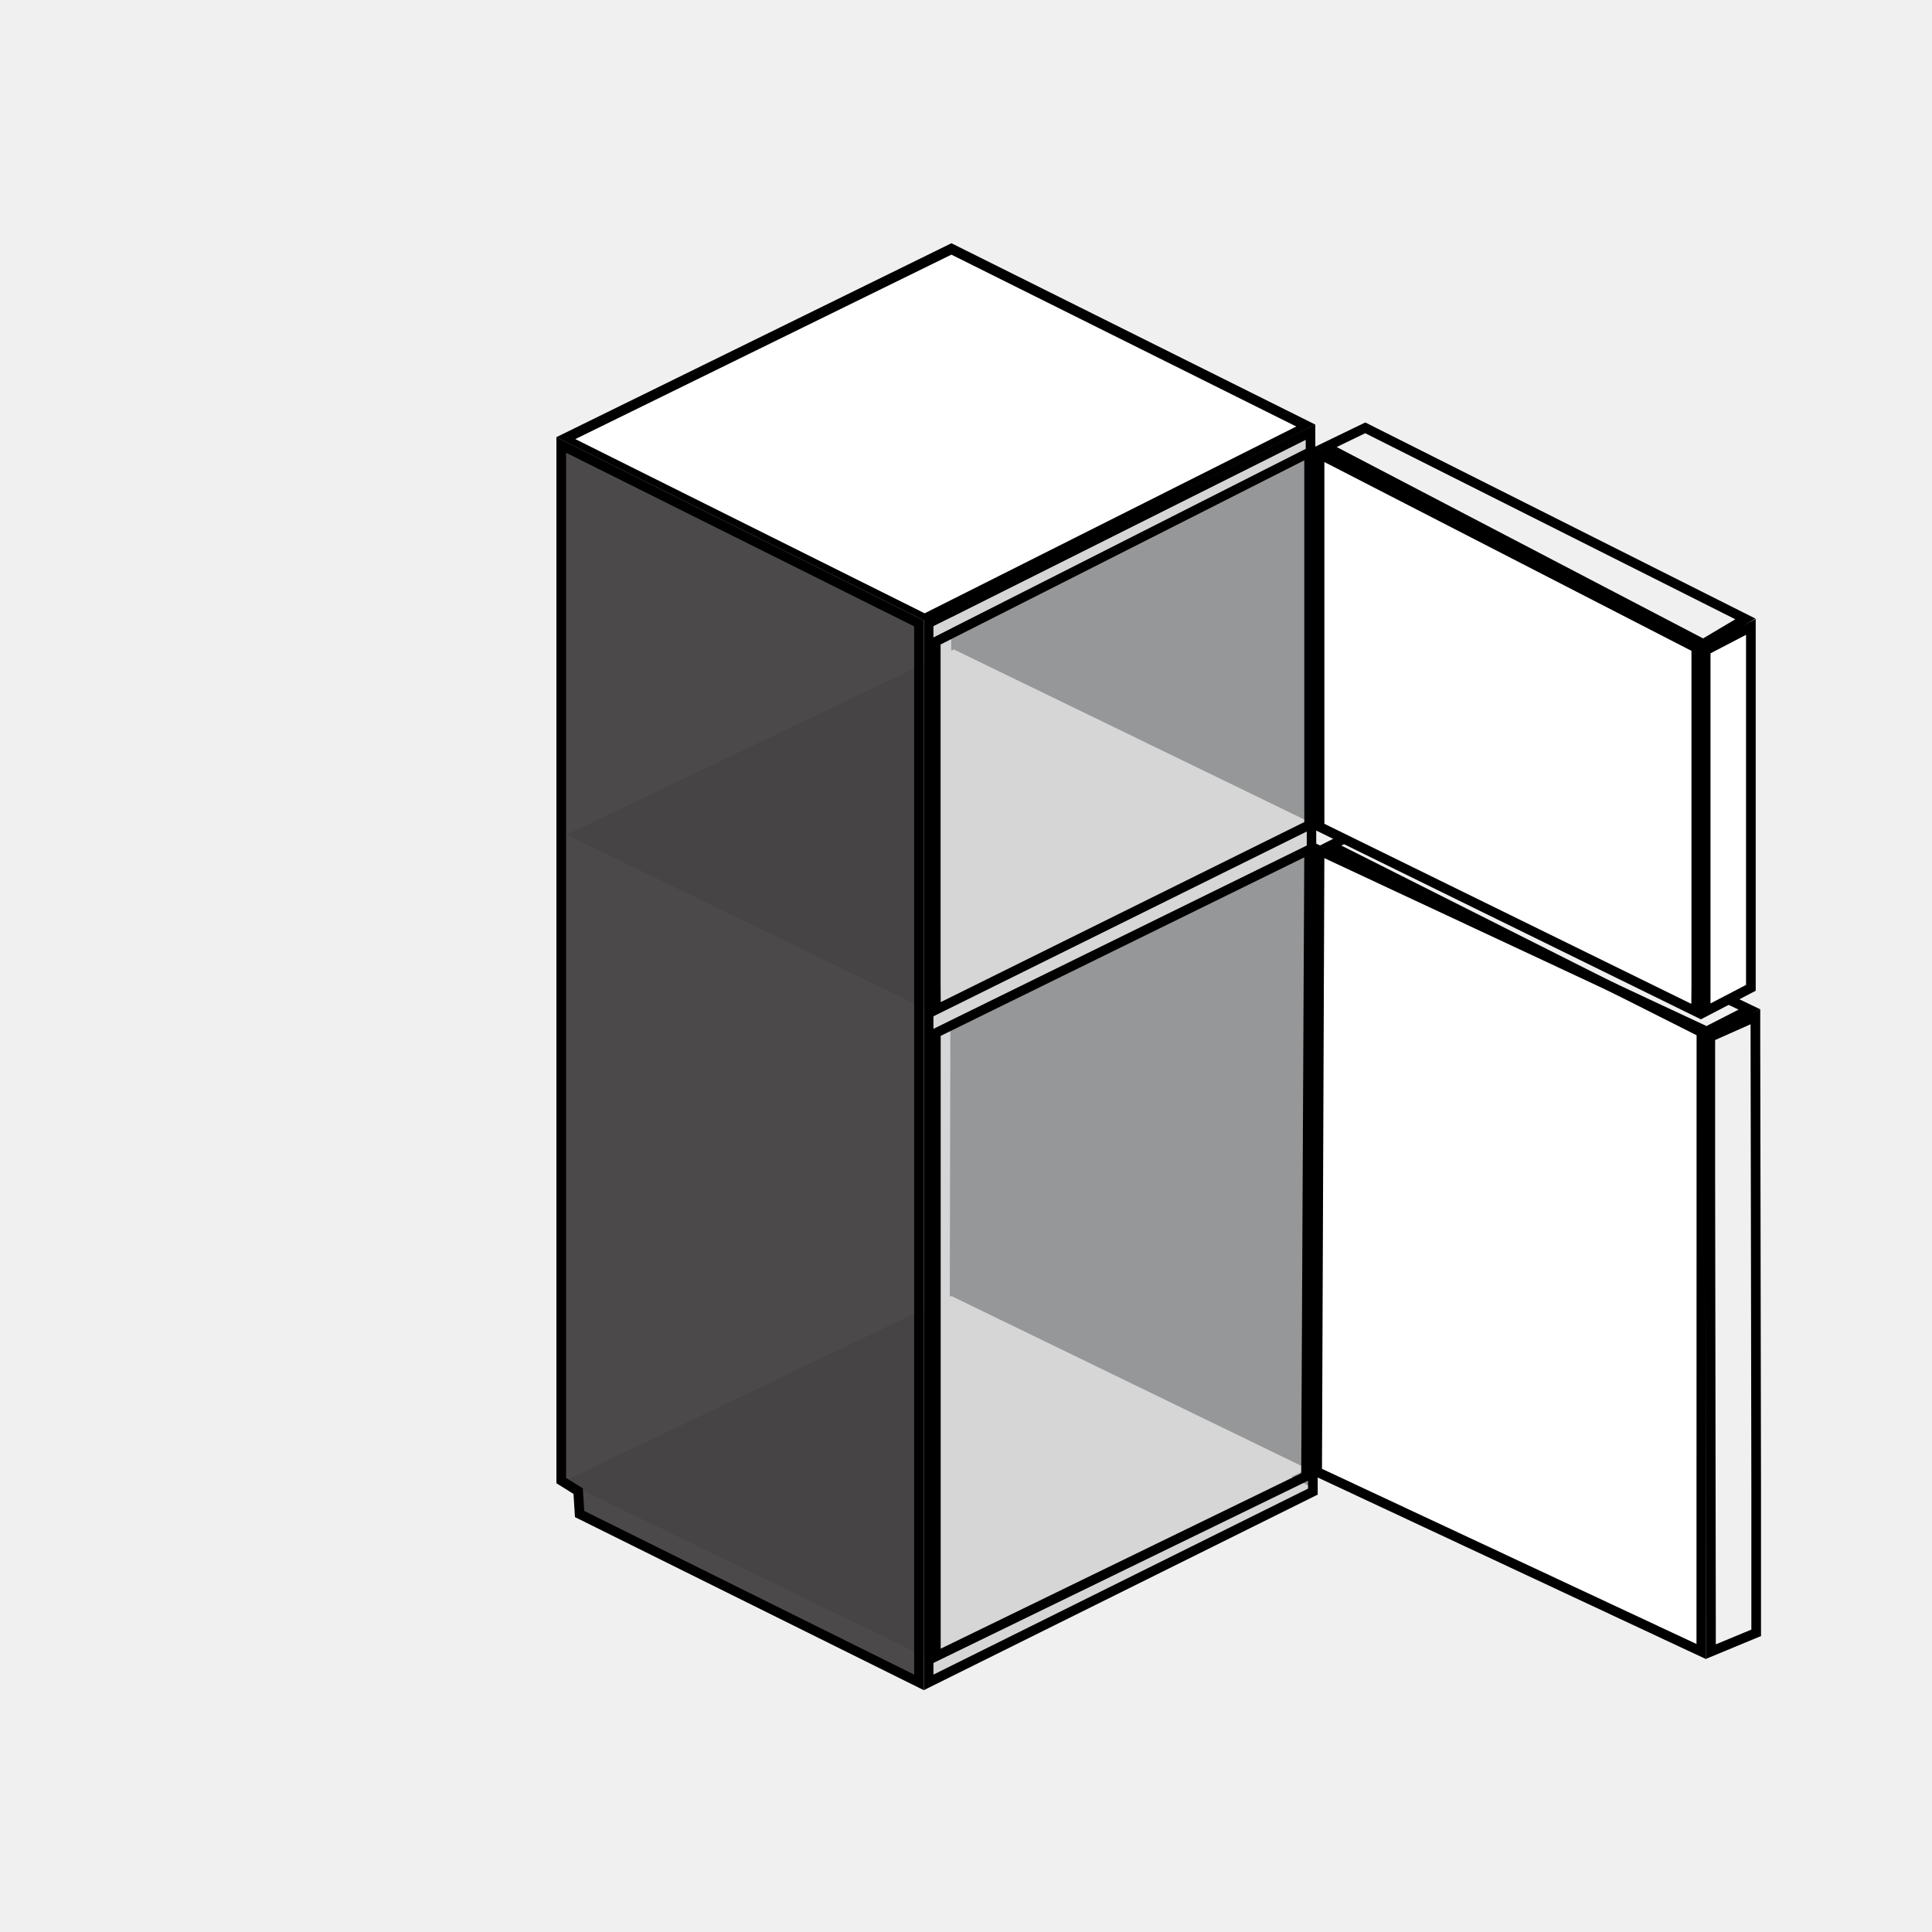
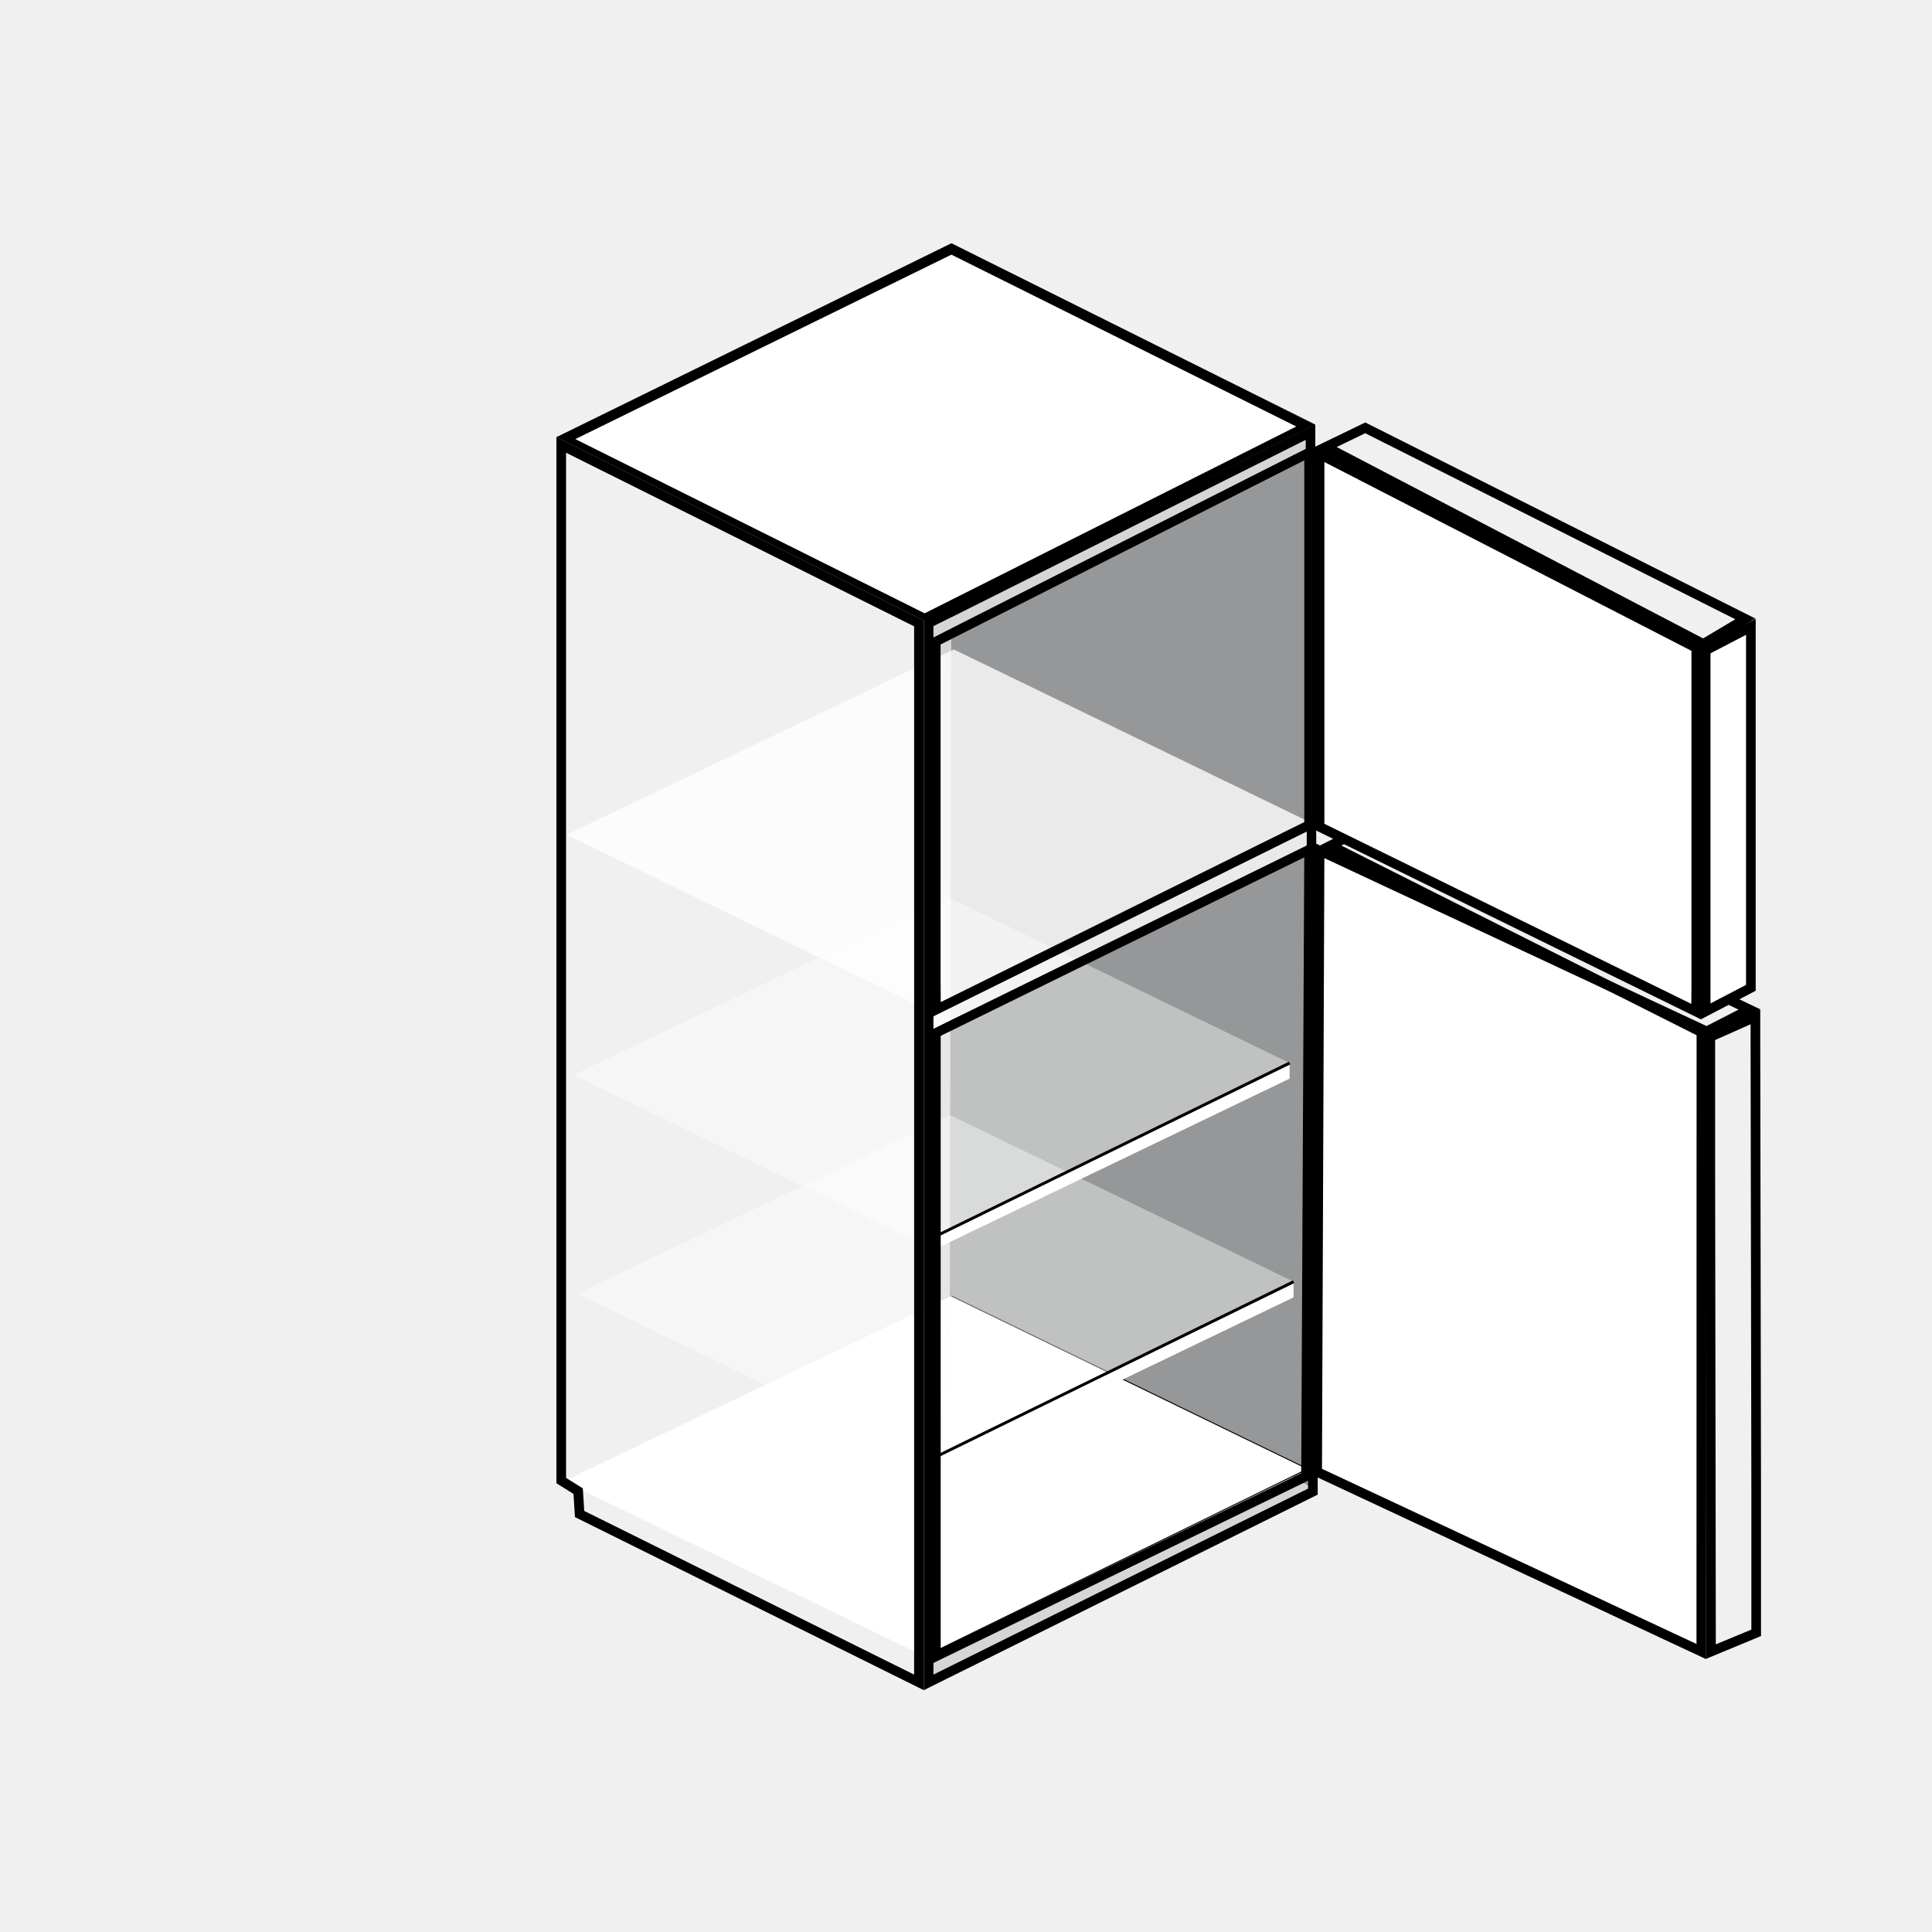
- <svg xmlns="http://www.w3.org/2000/svg" version="1.1" x="0px" y="0px" viewBox="0 0 2000 2000" style="enable-background:new 0 0 2000 2000;" xml:space="preserve">
+ <svg xmlns="http://www.w3.org/2000/svg" version="1.1" id="Layer_1" x="0px" y="0px" viewBox="0 0 2000 2000" style="enable-background:new 0 0 2000 2000;" xml:space="preserve">
  <style type="text/css">
	.st0{display:none;}
	.st1{display:inline;fill:#D6D6D6;}
	.st2{display:inline;}
	.st3{display:inline;fill:#FFFFFF;stroke:#000000;}
	.st4{display:inline;fill:#FFFFFF;stroke:#000000;stroke-width:9;}
	.st5{fill:#D6D6D6;}
	.st6{fill:#969798;}
- 	.st7{fill:#FFFFFF;stroke:#000000;stroke-width:7;stroke-miterlimit:10;}
- 	.st8{fill:none;stroke:#000000;stroke-width:10;stroke-miterlimit:10;}
- 	.st9{opacity:0.8;fill:#231F20;}
- 	.st10{fill:none;stroke:#000000;stroke-width:7;stroke-miterlimit:10;}
- 	.st11{fill:#FFFFFF;stroke:#000000;stroke-width:10;stroke-miterlimit:10;}
+ 	.st7{fill:#FFFFFF;stroke:#000000;stroke-miterlimit:10;}
+ 	.st8{fill:#FFFFFF;}
+ 	.st9{opacity:0.4;fill:#FFFFFF;}
+ 	.st10{fill:#969798;stroke:#000000;stroke-width:3;stroke-miterlimit:10;}
+ 	.st11{fill:#FFFFFF;stroke:#000000;stroke-width:7;stroke-miterlimit:10;}
+ 	.st12{fill:none;stroke:#000000;stroke-width:10;stroke-miterlimit:10;}
+ 	.st13{opacity:0.8;fill:#FFFFFF;}
+ 	.st14{fill:none;stroke:#000000;stroke-width:7;stroke-miterlimit:10;}
+ 	.st15{fill:#FFFFFF;stroke:#000000;stroke-width:10;stroke-miterlimit:10;}
</style>
-   <g id="Layer_1" class="st0">
+   <g id="Layer_1_00000100380022038226514930000002706622211986843046_" class="st0">
    <path class="st1" d="M2310.8,310.2l1,22.7l-70.3,10.2l-2.8,369l13.2,11.7l-14.3,21.6l0.2,642.2c0,0,396.7,199.6,396.7,199.2   s113-30.9,113-30.9l77.8-1105.1c0,0-180.7-131.8-180.5-132C2645,318.7,2310.9,310.9,2310.8,310.2z" />
    <g transform="translate(0,2000) scale(0.1,-0.1)" class="st2">
      <path d="M9750,17500c-18,0-4018-1998-4044-2019c-15-12-16-525-16-5417c0-4930,1-5404,16-5419c9-8,65-39,125-68l109-52v-122    c0-121,0-122,27-141c43-30,3516-1762,3533-1762c8,0,124,54,257,121l242,121l112-56c61-31,123-56,138-56c28,0,4040,2002,4053,2023    c4,6,8,1486,8,3288c0,3108-1,3277-18,3291c-9,8-43,28-75,43c-31,15-59,31-62,35c-2,3,25,21,60,38c35,18,71,39,79,48    c14,14,16,209,16,1918c0,1699-2,1905-15,1916c-26,22-528,270-544,270c-9,0-52-18-96-40s-83-40-87-40s-9,42-10,93l-3,92l-1895,948    C10618,17074,9759,17500,9750,17500z M9750,17366c9,3,3594-1793,3597-1802c1-5-863-442-1922-971l-1925-963l-1800,901    c-990,495-1800,903-1800,907s865,439,1923,967C8880,16933,9747,17365,9750,17366z M13407,15444l33,16v-53v-52l-1861-930    c-1023-512-1867-937-1875-946c-12-14-14-269-12-1925l3-1909l79-41c86-45,86-42,1-82c-27-13-58-31-67-39c-17-15-18-181-18-3259    V2980l-60-30c-33-16-62-30-65-30s-4,2386-3,5301l3,5302l1905,953C12518,15000,13390,15435,13407,15444z M13750,15366    c10,2,350-170,350-178c0-4-866-440-1924-969l-1924-963l-176,87c-97,48-176,91-176,95s865,439,1923,967    C12880,14933,13747,15365,13750,15366z M14184,15080c3,0,6-810,6-1800v-1800l-60-30c-33-16-62-30-65-30s-5,262-5,582v582l-127,444    c-141,494-137,486-211,463c-20-6-91-39-157-74l-120-62l-3-1125l-2-1125l-1555-778c-855-427-1559-777-1565-777c-7,0-10,583-10,1798    v1798l1934,967C13308,14645,14181,15080,14184,15080z M13705,13340c8,0,4,14,125-412l110-388v-718v-718l-65-32l-65-32v709v708    l-109,384c-60,211-112,396-116,411c-6,25-3,29,54,57C13672,13326,13702,13340,13705,13340z M14090,11200c13-9,13-11,0-20    c-22-15-30-12-30,10S14068,11215,14090,11200z M14184,11080c3,0,6-1430,5-3177l-1-3178l-1924-960c-1058-528-1930-961-1939-963    c-13-3-15,330-15,3170v3174l1562,781l1563,781l3-1836c2-1691,3-1837,19-1854c9-10,26-18,38-18c33,0,301,136,309,157    c4,10,23,104,42,208c19,105,75,411,124,682l90,491v1147c0,668-4,1153-9,1163s-41,33-80,52c-39,18-68,37-64,41c5,4,67,37,140,73    C14119,11050,14181,11080,14184,11080z M13503,10989c18-1,97-42,97-51c0-4-753-384-1674-844l-1675-838l-175,87    c-97,48-176,91-176,95c0,5,23,19,50,32l51,24l113-57c62-31,123-57,135-57s746,362,1631,805C12766,10628,13496,10990,13503,10989z     M13803,10844c26-14,47-28,47-32c0-5-22-19-49-31l-48-23l-52,23c-28,13-51,27-51,31s13,14,30,23    C13744,10868,13753,10869,13803,10844z M13930,10700c7,0,10-377,10-1062l-1-1063l-122-670l-122-670l-53-28c-35-19-52-24-52-15    c0,7,50,285,110,618l110,604v1116v1116l55,27C13896,10688,13925,10700,13930,10700z" />
    </g>
    <path class="st3" d="M2685.4,121l-359.8,179.9l385.2,194l359.3-180.8L2685.4,121z" />
    <path class="st3" d="M2285.6,320.9l-35.2,17.8l384.2,193.4l35.4-17.9L2285.6,320.9z" />
    <path class="st4" d="M665.4,443.1" />
    <path class="st4" d="M1025.2,263.2" />
  </g>
-   <g id="open">
-     <polyline class="st5" points="1319,469 1352.7,451.8 1355.2,1541.9 966.4,1738.3 966.4,1718.8 966.4,648.4 1323.5,466.7  " />
-     <polyline class="st6" points="1017.9,276.7 985.6,259.7 983.2,1343.7 1356.3,1538.9 1356.3,1519.5 1353.7,439.5 1013.6,274.4  " />
-     <polygon class="st7" points="1353.7,439.5 984.9,255.7 583.8,452.6 957.2,638.8  " />
-     <path class="st8" d="M956.1,637" />
-     <polygon class="st5" points="1356.3,851.3 987.4,672.3 586.4,864.1 959.8,1045.4  " />
-     <polygon class="st5" points="1353.6,1520.6 984.8,1341.6 583.7,1533.4 957.1,1714.7  " />
-     <polygon class="st9" points="951.3,645.3 951.3,1741.6 600,1567.3 598.5,1543.6 581,1532.7 581,460.6  " />
-     <polygon class="st8" points="951.3,645.3 951.3,1741.6 600,1567.3 598.5,1543.6 581,1532.7 581,460.6  " />
-     <polyline class="st10" points="1345.7,439.5 984.9,259.7 591.6,452.6  " />
-     <line class="st8" x1="1366" y1="470.1" x2="1400.5" y2="487.1" />
-     <path class="st8" d="M1363.5,1523.7" />
-     <g id="freezer_door">
-       <polyline class="st11" points="1363.5,1523.7 1761.2,1709.7 1761.2,1691.2 1761.3,1098.7 1761.3,1065.2 1366,880.5 1363.5,1523.7       " />
-       <polygon class="st8" points="1377.4,875.3 1763.1,1069.5 1811,1045 1416,855.9   " />
-       <polygon class="st8" points="1817.2,1074.6 1817.2,1052.6 1770.5,1073.4 1770.5,1221.3 1771.2,1689.1 1771.2,1709.7 1818,1690.3     1818,1542.5   " />
-     </g>
-     <g id="fridge_door">
-       <polygon class="st8" points="1372.6,462.6 1763.2,666.6 1806.8,640.7 1413.3,442.9   " />
-       <polygon class="st11" points="1812.5,674.8 1812.5,648.9 1765.7,673.3 1765.7,860.1 1765.7,1021.1 1765.7,1047 1812.5,1022.6     1812.5,835.8   " />
-       <polygon class="st11" points="1366,646.7 1366,855.9 1755.8,1047.2 1756,1018 1756,857 1756,670.7 1366,470.1 1366,511.3   " />
-     </g>
-     <polyline class="st8" points="1322.1,464.7 1356.6,447.4 1359.1,1544.1 961.3,1741.6 961.3,1722 961.3,645.2 1326.8,462.4  " />
-     <path class="st8" d="M1941.7,1015.5" />
-     <path class="st8" d="M1941.7,632.1" />
-     <polygon class="st8" points="1355.2,644.9 1355.2,854.1 968.9,1045.4 968.7,1016.2 968.7,855.2 968.7,664.1 1355.2,468.4    1355.2,509.5  " />
-     <polygon class="st8" points="1352,1528.3 968.8,1714.7 968.8,1695.2 968.8,1102.7 968.8,1069.2 1355.2,879.5 1352,1528.3  " />
-     <polygon class="st5" points="966.4,659.7 966.4,648.4 1351.5,455.5 1351.5,464.6  " />
-     <polygon class="st5" points="966.4,1052.1 966.4,1064.9 1352.7,875.2 1352.7,860.9  " />
+   <polyline class="st5" points="1319,469 1352.7,451.8 1355.2,1541.9 966.4,1738.3 966.4,1718.8 966.4,648.4 1323.5,466.7 " />
+   <polyline class="st6" points="1017.9,276.7 985.6,259.7 983.2,1343.7 1356.3,1538.9 1356.3,1519.5 1353.7,439.5 1013.6,274.4 " />
+   <polyline class="st7" points="957.1,1714.7 1353.6,1520.6 984.8,1341.6 " />
+   <polyline class="st8" points="984.8,1341.6 583.7,1533.4 957.1,1714.7 " />
+   <g>
+     <polygon class="st9" points="1339.1,1326.8 983.8,1154.4 597.6,1339.2 957.2,1513.8  " />
+     <polygon class="st8" points="952.8,1516.6 952.8,1528.8 1339.1,1343 1339.1,1328.7  " />
+     <line class="st10" x1="1339.1" y1="1326.8" x2="968.4" y2="1508.3" />
  </g>
+   <polygon class="st11" points="1353.7,439.5 984.9,255.7 583.8,452.6 957.2,638.8 " />
+   <path class="st12" d="M956.1,637" />
+   <polygon class="st13" points="1356.3,851.3 987.4,672.3 586.4,864.1 959.8,1045.4 " />
+   <g>
+     <polygon class="st9" points="1335,1100.4 979.8,928 593.6,1112.8 953.2,1287.4  " />
+     <polygon class="st8" points="948.7,1290.2 948.7,1302.4 1335,1116.6 1335,1102.3  " />
+     <line class="st10" x1="1335" y1="1100.4" x2="964.3" y2="1281.9" />
+   </g>
+   <polygon class="st12" points="951.3,645.3 951.3,1741.6 600,1567.3 598.5,1543.6 581,1532.7 581,460.6 " />
+   <polyline class="st14" points="1345.7,439.5 984.9,259.7 591.6,452.6 " />
+   <line class="st12" x1="1366" y1="470.1" x2="1400.5" y2="487.1" />
+   <path class="st12" d="M1363.5,1523.7" />
+   <g id="freezer_door">
+     <polyline class="st15" points="1363.5,1523.7 1761.2,1709.7 1761.2,1691.2 1761.3,1098.7 1761.3,1065.2 1366,880.5 1363.5,1523.7     " />
+     <polygon class="st12" points="1377.4,875.3 1763.1,1069.5 1811,1045 1416,855.9  " />
+     <polygon class="st12" points="1817.2,1074.6 1817.2,1052.6 1770.5,1073.4 1770.5,1221.3 1771.2,1689.1 1771.2,1709.7 1818,1690.3    1818,1542.5  " />
+   </g>
+   <g id="fridge_door">
+     <polygon class="st12" points="1372.6,462.6 1763.2,666.6 1806.8,640.7 1413.3,442.9  " />
+     <polygon class="st15" points="1812.5,674.8 1812.5,648.9 1765.7,673.3 1765.7,860.1 1765.7,1021.1 1765.7,1047 1812.5,1022.6    1812.5,835.8  " />
+     <polygon class="st15" points="1366,646.7 1366,855.9 1755.8,1047.2 1756,1018 1756,857 1756,670.7 1366,470.1 1366,511.3  " />
+   </g>
+   <polyline class="st12" points="1322.1,464.7 1356.6,447.4 1359.1,1544.1 961.3,1741.6 961.3,1722 961.3,645.2 1326.8,462.4 " />
+   <path class="st12" d="M1941.7,1015.5" />
+   <path class="st12" d="M1941.7,632.1" />
+   <polygon class="st12" points="1355.2,644.9 1355.2,854.1 968.9,1045.4 968.7,1016.2 968.7,855.2 968.7,664.1 1355.2,468.4   1355.2,509.5 " />
+   <polygon class="st12" points="1352,1528.3 968.8,1714.7 968.8,1695.2 968.8,1102.7 968.8,1069.2 1355.2,879.5 " />
+   <polygon class="st5" points="966.4,659.7 966.4,648.4 1351.5,455.5 1351.5,464.6 " />
+   <polygon class="st13" points="966.4,1052.1 966.4,1064.9 1352.7,875.2 1352.7,860.9 " />
</svg>
